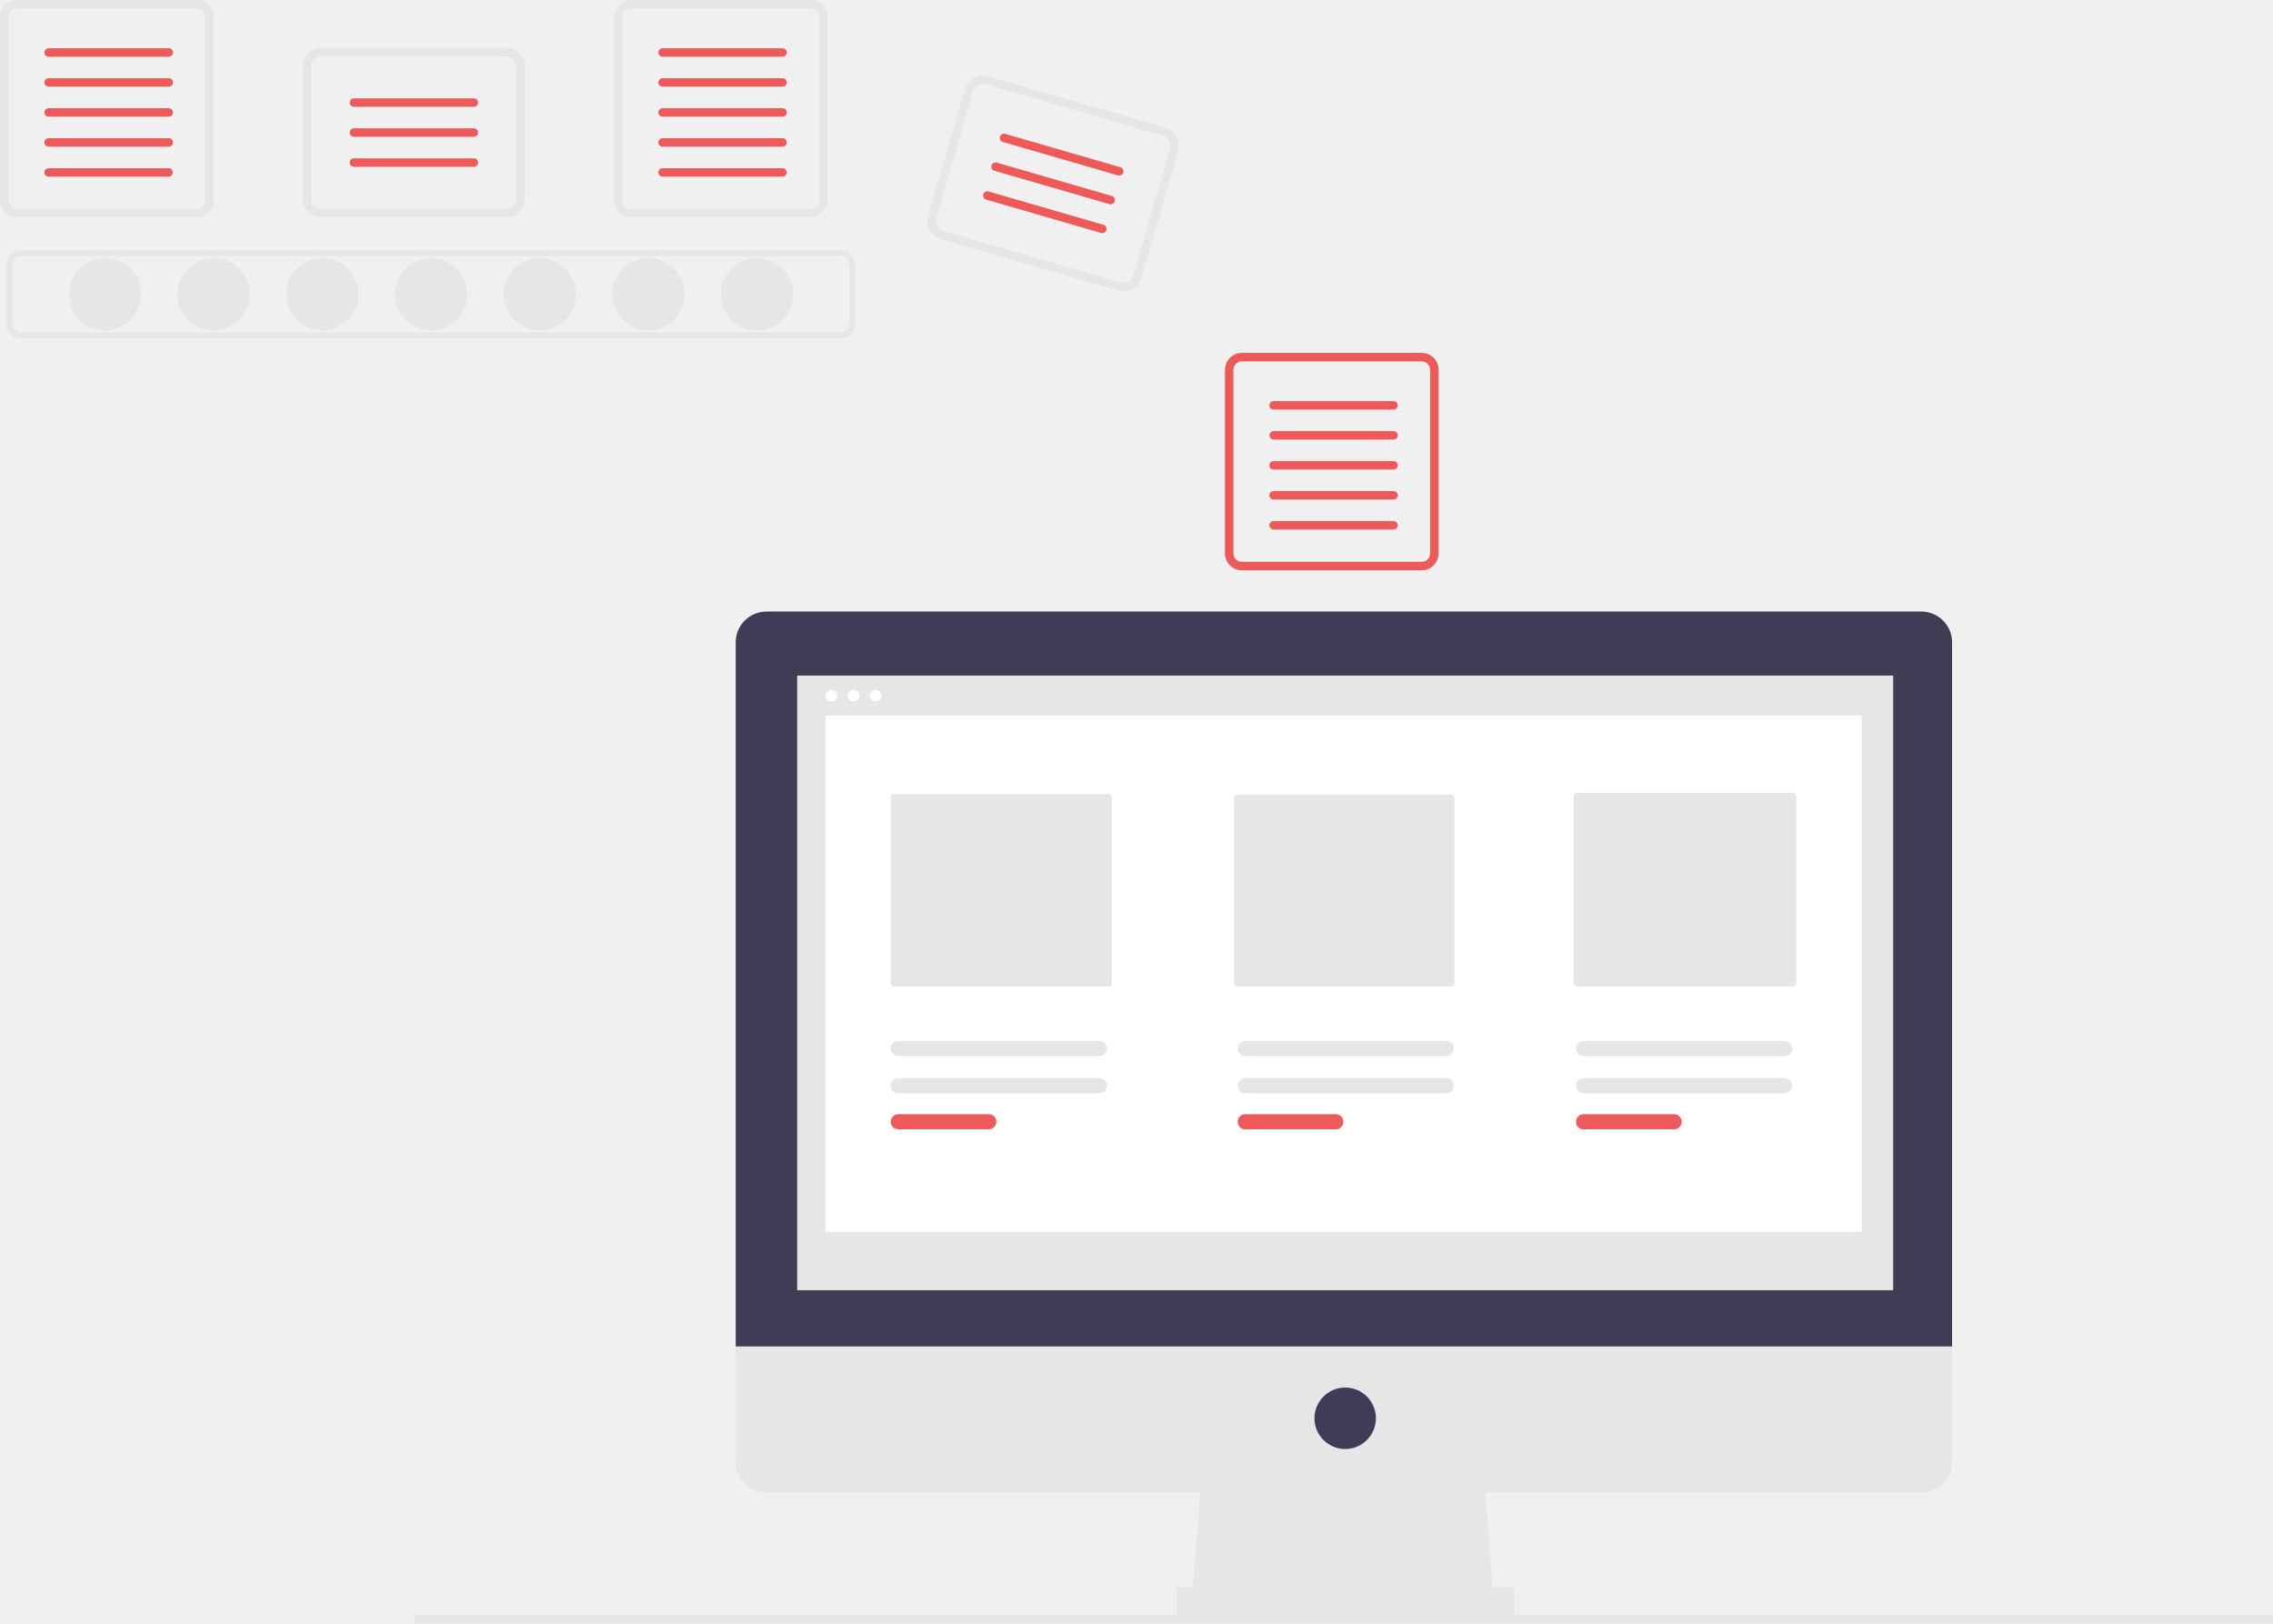
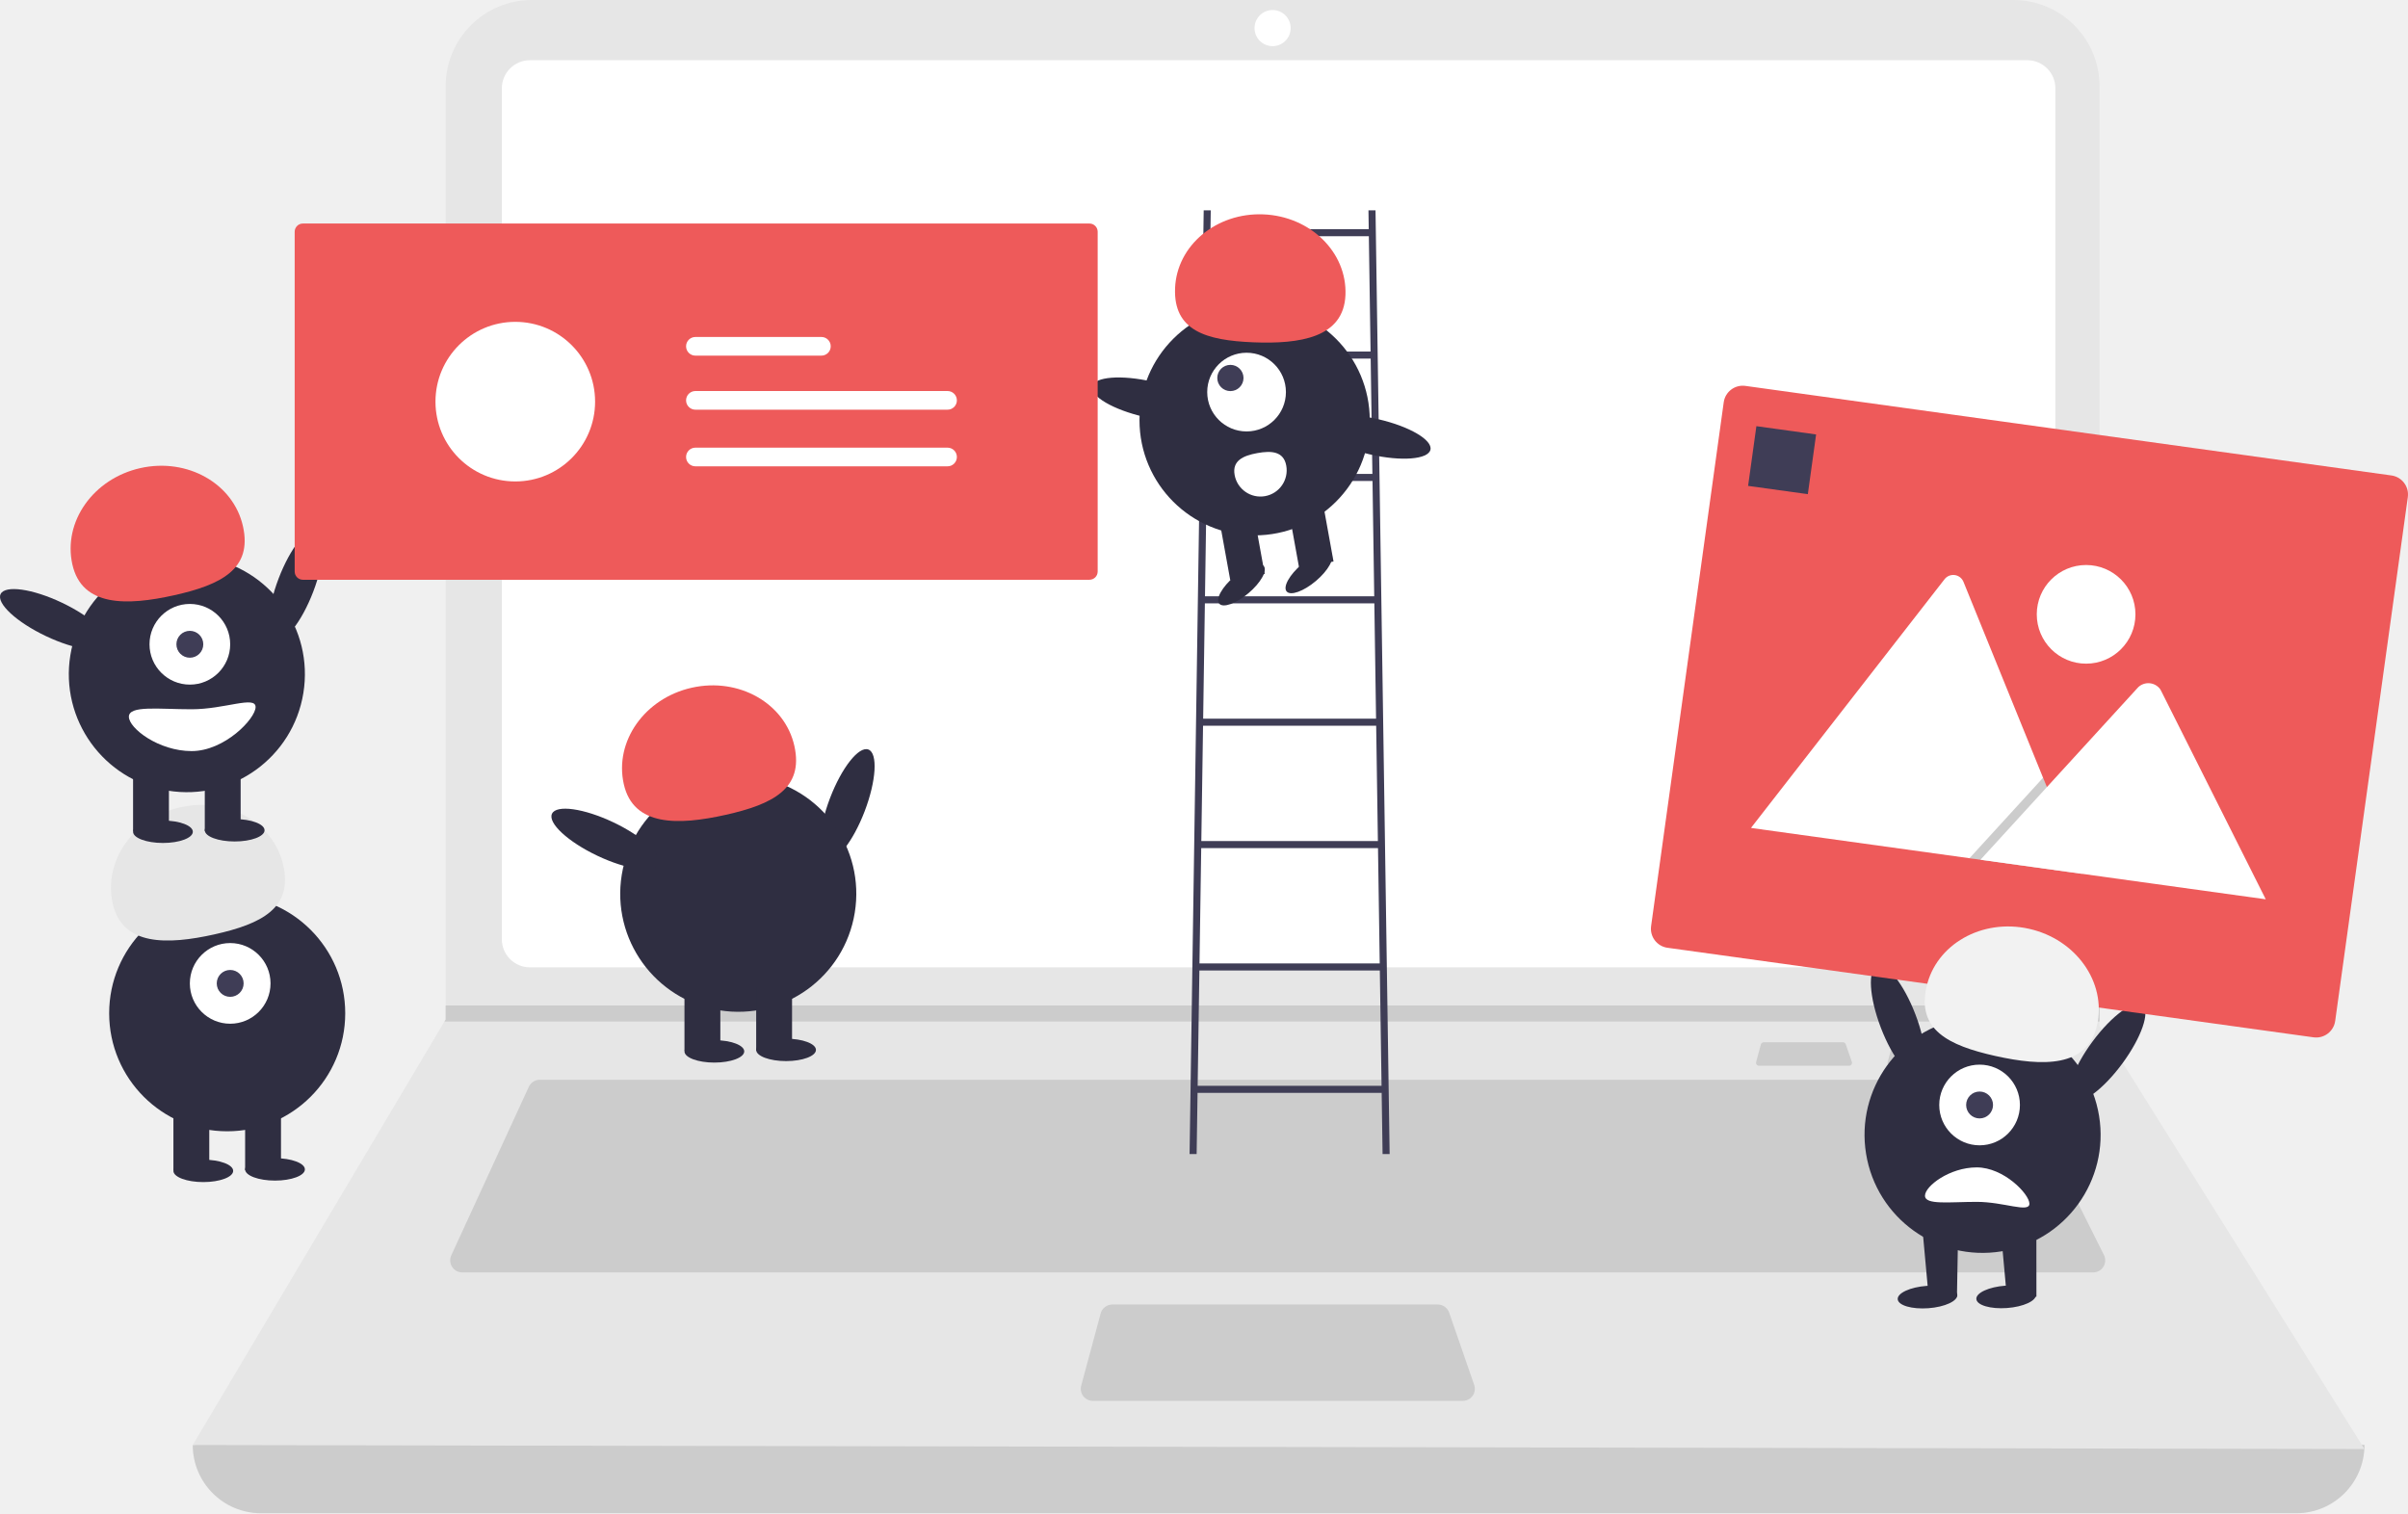
- <svg xmlns="http://www.w3.org/2000/svg" id="e4fde902-34f0-42ac-83bb-70aac2088463" data-name="Layer 1" width="855.418" height="610.775" viewBox="0 0 855.418 610.775">
-   <circle cx="39.536" cy="110.727" r="13.631" fill="#e6e6e6" />
-   <circle cx="80.428" cy="110.727" r="13.631" fill="#e6e6e6" />
-   <circle cx="121.319" cy="110.727" r="13.631" fill="#e6e6e6" />
-   <circle cx="162.211" cy="110.727" r="13.631" fill="#e6e6e6" />
-   <circle cx="203.103" cy="110.727" r="13.631" fill="#e6e6e6" />
-   <circle cx="243.994" cy="110.727" r="13.631" fill="#e6e6e6" />
-   <circle cx="284.886" cy="110.727" r="13.631" fill="#e6e6e6" />
-   <path d="M488.674,271.938H180.329a5.553,5.553,0,0,1-5.547-5.547V244.287a5.553,5.553,0,0,1,5.547-5.547H488.674a5.553,5.553,0,0,1,5.547,5.547V266.391A5.553,5.553,0,0,1,488.674,271.938ZM180.329,240.959a3.332,3.332,0,0,0-3.328,3.328V266.391a3.332,3.332,0,0,0,3.328,3.328H488.674a3.332,3.332,0,0,0,3.328-3.328V244.287a3.332,3.332,0,0,0-3.328-3.328Z" transform="translate(-172.2908 -144.6123)" fill="#e6e6e6" />
-   <path d="M246.317,147.799a3.191,3.191,0,0,1,3.187,3.187V220.049a3.191,3.191,0,0,1-3.187,3.187h-67.652a3.191,3.191,0,0,1-3.187-3.187V150.986a3.191,3.191,0,0,1,3.187-3.187h67.652m0-3.187h-67.652a6.374,6.374,0,0,0-6.374,6.374V220.049a6.374,6.374,0,0,0,6.374,6.374h67.652a6.374,6.374,0,0,0,6.374-6.374V150.986a6.374,6.374,0,0,0-6.374-6.374Z" transform="translate(-172.2908 -144.6123)" fill="#e6e6e6" />
-   <path d="M235.765,165.953H190.628a1.594,1.594,0,1,1,0-3.187h45.137a1.594,1.594,0,1,1,0,3.187Z" transform="translate(-172.2908 -144.6123)" fill="#ee5a5a" />
-   <path d="M235.765,177.238H190.628a1.594,1.594,0,1,1,0-3.187h45.137a1.594,1.594,0,1,1,0,3.187Z" transform="translate(-172.2908 -144.6123)" fill="#ee5a5a" />
-   <path d="M235.765,188.521H190.628a1.594,1.594,0,1,1,0-3.187h45.137a1.594,1.594,0,1,1,0,3.187Z" transform="translate(-172.2908 -144.6123)" fill="#ee5a5a" />
-   <path d="M235.765,199.806H190.628a1.594,1.594,0,1,1,0-3.187h45.137a1.594,1.594,0,1,1,0,3.187Z" transform="translate(-172.2908 -144.6123)" fill="#ee5a5a" />
-   <path d="M235.765,211.091H190.628a1.594,1.594,0,1,1,0-3.187h45.137a1.594,1.594,0,0,1,0,3.187Z" transform="translate(-172.2908 -144.6123)" fill="#ee5a5a" />
-   <path d="M477.378,147.799a3.191,3.191,0,0,1,3.187,3.187V220.049a3.191,3.191,0,0,1-3.187,3.187h-67.652a3.191,3.191,0,0,1-3.187-3.187V150.986a3.191,3.191,0,0,1,3.187-3.187h67.652m0-3.187h-67.652a6.374,6.374,0,0,0-6.374,6.374V220.049a6.374,6.374,0,0,0,6.374,6.374h67.652a6.374,6.374,0,0,0,6.374-6.374V150.986a6.374,6.374,0,0,0-6.374-6.374Z" transform="translate(-172.2908 -144.6123)" fill="#e6e6e6" />
-   <path d="M466.826,165.953H421.689a1.594,1.594,0,1,1,0-3.187h45.137a1.594,1.594,0,0,1,0,3.187Z" transform="translate(-172.2908 -144.6123)" fill="#ee5a5a" />
-   <path d="M466.826,177.238H421.689a1.594,1.594,0,1,1,0-3.187h45.137a1.594,1.594,0,0,1,0,3.187Z" transform="translate(-172.2908 -144.6123)" fill="#ee5a5a" />
-   <path d="M466.826,188.521H421.689a1.594,1.594,0,1,1,0-3.187h45.137a1.594,1.594,0,0,1,0,3.187Z" transform="translate(-172.2908 -144.6123)" fill="#ee5a5a" />
-   <path d="M466.826,199.806H421.689a1.594,1.594,0,1,1,0-3.187h45.137a1.594,1.594,0,0,1,0,3.187Z" transform="translate(-172.2908 -144.6123)" fill="#ee5a5a" />
-   <path d="M466.826,211.091H421.689a1.594,1.594,0,1,1,0-3.187h45.137a1.594,1.594,0,0,1,0,3.187Z" transform="translate(-172.2908 -144.6123)" fill="#ee5a5a" />
-   <path d="M707.317,280.591a3.191,3.191,0,0,1,3.187,3.187v69.063a3.191,3.191,0,0,1-3.187,3.187H639.665a3.191,3.191,0,0,1-3.187-3.187V283.778a3.191,3.191,0,0,1,3.187-3.187h67.652m0-3.187H639.665a6.374,6.374,0,0,0-6.374,6.374v69.063a6.374,6.374,0,0,0,6.374,6.374h67.652a6.374,6.374,0,0,0,6.374-6.374V283.778a6.374,6.374,0,0,0-6.374-6.374Z" transform="translate(-172.2908 -144.6123)" fill="#ee5a5a" />
-   <path d="M696.765,298.744H651.628a1.594,1.594,0,1,1,0-3.187h45.137a1.594,1.594,0,0,1,0,3.187Z" transform="translate(-172.2908 -144.6123)" fill="#ee5a5a" />
-   <path d="M696.765,310.029H651.628a1.594,1.594,0,0,1,0-3.187h45.137a1.594,1.594,0,0,1,0,3.187Z" transform="translate(-172.2908 -144.6123)" fill="#ee5a5a" />
-   <path d="M696.765,321.313H651.628a1.594,1.594,0,1,1,0-3.187h45.137a1.594,1.594,0,0,1,0,3.187Z" transform="translate(-172.2908 -144.6123)" fill="#ee5a5a" />
-   <path d="M696.765,332.597H651.628a1.594,1.594,0,1,1,0-3.187h45.137a1.594,1.594,0,0,1,0,3.187Z" transform="translate(-172.2908 -144.6123)" fill="#ee5a5a" />
-   <path d="M696.765,343.882H651.628a1.594,1.594,0,1,1,0-3.187h45.137a1.594,1.594,0,0,1,0,3.187Z" transform="translate(-172.2908 -144.6123)" fill="#ee5a5a" />
-   <path d="M362.733,226.423H293.309a7.09,7.09,0,0,1-7.081-7.081V169.665a7.09,7.09,0,0,1,7.081-7.082h69.423a7.09,7.09,0,0,1,7.082,7.082V219.342A7.09,7.09,0,0,1,362.733,226.423ZM293.309,165.77a3.899,3.899,0,0,0-3.894,3.895V219.342a3.899,3.899,0,0,0,3.894,3.894h69.423a3.899,3.899,0,0,0,3.895-3.894V169.665a3.9,3.9,0,0,0-3.895-3.895Z" transform="translate(-172.2908 -144.6123)" fill="#e6e6e6" />
-   <path d="M350.59,184.812H305.453a1.594,1.594,0,0,1,0-3.187H350.59a1.594,1.594,0,1,1,0,3.187Z" transform="translate(-172.2908 -144.6123)" fill="#ee5a5a" />
-   <path d="M350.59,196.097H305.453a1.594,1.594,0,0,1,0-3.187H350.59a1.594,1.594,0,1,1,0,3.187Z" transform="translate(-172.2908 -144.6123)" fill="#ee5a5a" />
-   <path d="M350.59,207.381H305.453a1.594,1.594,0,0,1,0-3.187H350.59a1.594,1.594,0,1,1,0,3.187Z" transform="translate(-172.2908 -144.6123)" fill="#ee5a5a" />
-   <path d="M593.091,253.95,526.415,234.614a7.09,7.09,0,0,1-4.829-8.774l13.836-47.711a7.09,7.09,0,0,1,8.774-4.83l66.676,19.336a7.09,7.09,0,0,1,4.829,8.774l-13.836,47.711A7.09,7.09,0,0,1,593.091,253.95Zm-49.783-77.589a3.899,3.899,0,0,0-4.825,2.656L524.647,226.728a3.899,3.899,0,0,0,2.656,4.825l66.676,19.336a3.899,3.899,0,0,0,4.826-2.655l13.836-47.711a3.9,3.9,0,0,0-2.656-4.826Z" transform="translate(-172.2908 -144.6123)" fill="#e6e6e6" />
-   <path d="M593.018,210.604l-43.351-12.572a1.594,1.594,0,0,1,.888-3.061L593.906,207.543a1.594,1.594,0,1,1-.888,3.061Z" transform="translate(-172.2908 -144.6123)" fill="#ee5a5a" />
-   <path d="M589.875,221.442,546.524,208.87a1.594,1.594,0,1,1,.888-3.061L590.763,218.381a1.594,1.594,0,0,1-.888,3.061Z" transform="translate(-172.2908 -144.6123)" fill="#ee5a5a" />
-   <path d="M586.732,232.28l-43.351-12.572a1.594,1.594,0,0,1,.888-3.061l43.351,12.572a1.594,1.594,0,0,1-.888,3.061Z" transform="translate(-172.2908 -144.6123)" fill="#ee5a5a" />
-   <rect x="156.106" y="607.775" width="699.312" height="3" fill="#e6e6e6" />
-   <polygon points="562.14 603.085 448.421 603.085 452.276 552.973 558.285 552.973 562.14 603.085" fill="#e6e6e6" />
-   <rect x="442.639" y="597.303" width="127.21" height="11.565" fill="#e6e6e6" />
-   <path d="M895.371,374.74H460.735a11.565,11.565,0,0,0-11.565,11.565h0V651.327H906.935V386.305a11.565,11.565,0,0,0-11.565-11.565Z" transform="translate(-172.2908 -144.6123)" fill="#3f3d56" />
-   <path d="M449.171,651.327v43.367a11.565,11.565,0,0,0,11.565,11.565H895.371a11.565,11.565,0,0,0,11.565-11.565h0V651.327Z" transform="translate(-172.2908 -144.6123)" fill="#e6e6e6" />
-   <rect x="300.009" y="254.221" width="412.47" height="231.292" fill="#e6e6e6" />
-   <circle cx="506.244" cy="533.698" r="11.565" fill="#3f3d56" />
-   <circle cx="312.87" cy="261.795" r="2.195" fill="#fff" />
-   <circle cx="321.2" cy="261.795" r="2.195" fill="#fff" />
-   <circle cx="329.531" cy="261.795" r="2.195" fill="#fff" />
-   <rect x="310.675" y="269.253" width="389.916" height="194.247" fill="#fff" />
-   <path d="M508.885,443.411a1.38,1.38,0,0,0-1.378,1.378v69.676a1.38,1.38,0,0,0,1.378,1.378H589.349a1.38,1.38,0,0,0,1.378-1.378V444.79a1.38,1.38,0,0,0-1.378-1.378Z" transform="translate(-172.2908 -144.6123)" fill="#e6e6e6" />
-   <path d="M638.081,443.635a1.38,1.38,0,0,0-1.379,1.378v69.452a1.38,1.38,0,0,0,1.379,1.378h80.208a1.38,1.38,0,0,0,1.378-1.378V445.014a1.38,1.38,0,0,0-1.378-1.378Z" transform="translate(-172.2908 -144.6123)" fill="#e6e6e6" />
-   <path d="M765.922,442.907a1.38,1.38,0,0,0-1.378,1.378v70.18a1.38,1.38,0,0,0,1.378,1.378h81.042a1.38,1.38,0,0,0,1.378-1.378V444.286a1.38,1.38,0,0,0-1.378-1.378Z" transform="translate(-172.2908 -144.6123)" fill="#e6e6e6" />
-   <path d="M510.356,550.333a2.85,2.85,0,0,0,0,5.7h75.652a2.85,2.85,0,0,0,0-5.7Z" transform="translate(-172.2908 -144.6123)" fill="#e6e6e6" />
-   <path d="M510.356,563.889a2.85,2.85,0,0,0,0,5.7h34.062a2.85,2.85,0,0,0,0-5.7Z" transform="translate(-172.2908 -144.6123)" fill="#ee5a5a" />
-   <path d="M640.94,550.333a2.85,2.85,0,0,0,0,5.7h75.652a2.85,2.85,0,0,0,0-5.7Z" transform="translate(-172.2908 -144.6123)" fill="#e6e6e6" />
-   <path d="M640.94,563.889a2.85,2.85,0,0,0,0,5.7h34.062a2.85,2.85,0,0,0,0-5.7Z" transform="translate(-172.2908 -144.6123)" fill="#ee5a5a" />
-   <path d="M768.26,550.333a2.85,2.85,0,0,0,0,5.7h75.652a2.85,2.85,0,0,0,0-5.7Z" transform="translate(-172.2908 -144.6123)" fill="#e6e6e6" />
-   <path d="M510.356,536.333a2.85,2.85,0,0,0,0,5.7h75.652a2.85,2.85,0,0,0,0-5.7Z" transform="translate(-172.2908 -144.6123)" fill="#e6e6e6" />
-   <path d="M640.94,536.333a2.85,2.85,0,0,0,0,5.7h75.652a2.85,2.85,0,0,0,0-5.7Z" transform="translate(-172.2908 -144.6123)" fill="#e6e6e6" />
-   <path d="M768.26,536.333a2.85,2.85,0,0,0,0,5.7h75.652a2.85,2.85,0,0,0,0-5.7Z" transform="translate(-172.2908 -144.6123)" fill="#e6e6e6" />
-   <path d="M768.26,563.889a2.85,2.85,0,0,0,0,5.7H802.322a2.85,2.85,0,0,0,0-5.7Z" transform="translate(-172.2908 -144.6123)" fill="#ee5a5a" />
+ <svg xmlns="http://www.w3.org/2000/svg" id="f241e7b9-92bc-4a39-8e1f-dd6f59c49ece" data-name="Layer 1" width="878.64" height="552.215" viewBox="0 0 878.64 552.215">
+   <path d="M998.543,726.107H255.909a24.901,24.901,0,0,1-24.901-24.901v0q403.807-46.93,792.435,0v0A24.901,24.901,0,0,1,998.543,726.107Z" transform="translate(-160.6798 -173.8927)" fill="#ccc" />
+   <path d="M1023.444,702.671,231.008,701.206l91.84-154.532.439-.732V205.37a31.475,31.475,0,0,1,31.478-31.478H895.292a31.475,31.475,0,0,1,31.478,31.478v342.915Z" transform="translate(-160.6798 -173.8927)" fill="#e6e6e6" />
+   <path d="M354.048,195.864a10.265,10.265,0,0,0-10.253,10.253V516.647a10.265,10.265,0,0,0,10.253,10.253H900.404a10.266,10.266,0,0,0,10.253-10.253V206.117a10.265,10.265,0,0,0-10.253-10.253Z" transform="translate(-160.6798 -173.8927)" fill="#fff" />
+   <path d="M357.639,567.913a4.406,4.406,0,0,0-3.992,2.558l-28.299,61.52a4.394,4.394,0,0,0,3.992,6.231H924.45a4.394,4.394,0,0,0,3.929-6.36l-30.76-61.52a4.372,4.372,0,0,0-3.929-2.429Z" transform="translate(-160.6798 -173.8927)" fill="#ccc" />
+   <circle cx="464.349" cy="10.253" r="6.591" fill="#fff" />
+   <path d="M566.534,649.94a4.401,4.401,0,0,0-4.243,3.251l-7.099,26.366a4.394,4.394,0,0,0,4.243,5.537H694.433a4.393,4.393,0,0,0,4.151-5.832l-9.126-26.366a4.397,4.397,0,0,0-4.153-2.957Z" transform="translate(-160.6798 -173.8927)" fill="#ccc" />
+   <polygon points="766.09 366.922 766.09 372.782 162.169 372.782 162.623 372.049 162.623 366.922 766.09 366.922" fill="#ccc" />
+   <path d="M852.227,554.237a1.072,1.072,0,0,0-1.033.792l-1.729,6.42a1.07,1.07,0,0,0,1.033,1.348H883.372a1.07,1.07,0,0,0,1.011-1.42l-2.222-6.42a1.071,1.071,0,0,0-1.011-.72Z" transform="translate(-160.6798 -173.8927)" fill="#ccc" />
+   <path d="M804.227,554.237a1.072,1.072,0,0,0-1.033.792l-1.729,6.42a1.07,1.07,0,0,0,1.033,1.348H835.372a1.07,1.07,0,0,0,1.011-1.42l-2.222-6.42a1.071,1.071,0,0,0-1.011-.72Z" transform="translate(-160.6798 -173.8927)" fill="#ccc" />
+   <path d="M665.161,595.032h2.576l-5.153-344.388h-2.576l.103,6.871H602.364l.103-6.871h-2.576l-5.153,344.388h2.576l.334-22.329h67.179Zm-3.714-248.2H601.028l.63-42.082h59.16Zm.039,2.576.63,42.082h-61.756l.63-42.082Zm.668,44.659.63,42.082H599.691l.63-42.082Zm.668,44.659.63,42.082H599.023l.63-42.082Zm.668,44.659.63,42.082H598.355l.63-42.082ZM660.15,260.091l.63,42.082H601.696l.63-42.082ZM597.687,570.126l.63-42.082h65.842l.63,42.082Z" transform="translate(-160.6798 -173.8927)" fill="#3f3d56" />
+   <circle cx="457.794" cy="153.358" r="42.012" fill="#2f2e41" />
+   <rect x="632.562" y="357.238" width="12.763" height="22.867" transform="translate(-216.1336 -54.17899) rotate(-10.26106)" fill="#2f2e41" />
+   <rect x="607.444" y="361.785" width="12.763" height="22.867" transform="translate(-217.3453 -58.58065) rotate(-10.26106)" fill="#2f2e41" />
+   <ellipse cx="613.672" cy="387.298" rx="10.636" ry="3.989" transform="translate(-265.6056 314.4538) rotate(-40.26106)" fill="#2f2e41" />
+   <ellipse cx="638.267" cy="382.846" rx="10.636" ry="3.989" transform="translate(-256.9018 329.2941) rotate(-40.26106)" fill="#2f2e41" />
+   <circle cx="454.853" cy="143.081" r="14.359" fill="#fff" />
+   <circle cx="448.952" cy="137.934" r="4.786" fill="#3f3d56" />
+   <path d="M651.616,281.545c.632-15.554-12.773-28.728-29.941-29.425s-31.597,11.346-32.229,26.9,11.302,19.087,28.47,19.785S650.984,297.099,651.616,281.545Z" transform="translate(-160.6798 -173.8927)" fill="#ee5a5a" />
+   <ellipse cx="579.682" cy="319.596" rx="6.594" ry="21.006" transform="translate(-22.02934 639.3272) rotate(-77.0899)" fill="#2f2e41" />
+   <ellipse cx="662.15" cy="333.311" rx="6.594" ry="21.006" transform="translate(28.6462 730.3615) rotate(-77.0899)" fill="#2f2e41" />
+   <path d="M630.013,343.807a9.572,9.572,0,1,1-18.835,3.429l-.003-.018c-.942-5.202,3.08-7.043,8.283-7.985S629.071,338.605,630.013,343.807Z" transform="translate(-160.6798 -173.8927)" fill="#fff" />
+   <ellipse cx="469.866" cy="467.526" rx="21.534" ry="6.76" transform="translate(-295.2829 565.6119) rotate(-69.08217)" fill="#2f2e41" />
+   <circle cx="430.059" cy="500.048" r="43.067" transform="translate(-293.1005 670.5622) rotate(-80.78252)" fill="#2f2e41" />
+   <rect x="249.753" y="359.955" width="13.084" height="23.442" fill="#2f2e41" />
+   <rect x="275.921" y="359.955" width="13.084" height="23.442" fill="#2f2e41" />
+   <ellipse cx="260.656" cy="383.67" rx="10.903" ry="4.089" fill="#2f2e41" />
+   <ellipse cx="286.824" cy="383.125" rx="10.903" ry="4.089" fill="#2f2e41" />
+   <path d="M388.282,459.997c-3.477-15.574,7.639-31.31,24.829-35.149s33.944,5.675,37.422,21.249-7.915,21.318-25.105,25.156S391.759,475.571,388.282,459.997Z" transform="translate(-160.6798 -173.8927)" fill="#ee5a5a" />
+   <ellipse cx="381.55" cy="480.065" rx="6.76" ry="21.534" transform="translate(-376.387 445.1919) rotate(-64.62574)" fill="#2f2e41" />
+   <circle cx="82.901" cy="369.763" r="43.067" fill="#2f2e41" />
+   <rect x="63.275" y="403.563" width="13.084" height="23.442" fill="#2f2e41" />
+   <rect x="89.443" y="403.563" width="13.084" height="23.442" fill="#2f2e41" />
+   <ellipse cx="74.178" cy="427.277" rx="10.903" ry="4.089" fill="#2f2e41" />
+   <ellipse cx="100.346" cy="426.732" rx="10.903" ry="4.089" fill="#2f2e41" />
+   <circle cx="83.991" cy="358.86" r="14.719" fill="#fff" />
+   <circle cx="83.991" cy="358.86" r="4.906" fill="#3f3d56" />
+   <path d="M201.804,503.604c-3.477-15.574,7.639-31.31,24.829-35.149s33.944,5.675,37.422,21.249-7.915,21.318-25.105,25.156S205.281,519.178,201.804,503.604Z" transform="translate(-160.6798 -173.8927)" fill="#e6e6e6" />
+   <ellipse cx="268.669" cy="387.383" rx="21.534" ry="6.76" transform="translate(-349.786 326.1453) rotate(-69.08217)" fill="#2f2e41" />
+   <circle cx="228.861" cy="419.905" r="43.067" transform="translate(-382.9613 404.6576) rotate(-80.78252)" fill="#2f2e41" />
+   <rect x="48.556" y="279.812" width="13.084" height="23.442" fill="#2f2e41" />
+   <rect x="74.723" y="279.812" width="13.084" height="23.442" fill="#2f2e41" />
+   <ellipse cx="59.459" cy="303.527" rx="10.903" ry="4.089" fill="#2f2e41" />
+   <ellipse cx="85.627" cy="302.982" rx="10.903" ry="4.089" fill="#2f2e41" />
+   <circle cx="69.272" cy="235.11" r="14.719" fill="#fff" />
+   <circle cx="69.272" cy="235.11" r="4.906" fill="#3f3d56" />
+   <path d="M187.085,379.854c-3.477-15.574,7.639-31.31,24.829-35.149s33.944,5.675,37.422,21.249-7.915,21.318-25.105,25.156S190.562,395.428,187.085,379.854Z" transform="translate(-160.6798 -173.8927)" fill="#ee5a5a" />
+   <ellipse cx="180.353" cy="399.922" rx="6.76" ry="21.534" transform="translate(-418.9539 217.6053) rotate(-64.62574)" fill="#2f2e41" />
+   <path d="M207.707,435.442c0,4.215,10.853,12.539,22.897,12.539s23.335-11.867,23.335-16.082-11.292.818-23.335.818S207.707,431.227,207.707,435.442Z" transform="translate(-160.6798 -173.8927)" fill="#fff" />
+   <path d="M271.204,255.461a3.003,3.003,0,0,0-3,3v124a3.003,3.003,0,0,0,3,3h287a3.003,3.003,0,0,0,3-3v-124a3.003,3.003,0,0,0-3-3Z" transform="translate(-160.6798 -173.8927)" fill="#ee5a5a" />
+   <circle cx="188.018" cy="146.569" r="29.121" fill="#fff" />
+   <path id="b71acdfd-6a55-428e-917a-53f192cb0203" data-name="Path 40" d="M414.423,316.587a3.405,3.405,0,0,0,0,6.81h91.946a3.405,3.405,0,1,0,.112-6.81q-.056-.001-.112,0Z" transform="translate(-160.6798 -173.8927)" fill="#fff" />
+   <path id="ad4fbcfa-41b0-45f9-a593-23b6dc3fe165" data-name="Path 40" d="M414.423,296.86a3.405,3.405,0,0,0,0,6.81H460.339a3.405,3.405,0,1,0,.112-6.81q-.056-.001-.112,0Z" transform="translate(-160.6798 -173.8927)" fill="#fff" />
+   <path id="bce2a7cd-a325-424d-9b3a-f63d1dad5aba" data-name="Path 40" d="M414.423,337.253a3.405,3.405,0,0,0,0,6.81h91.946a3.405,3.405,0,1,0,.112-6.81q-.056-.001-.112,0Z" transform="translate(-160.6798 -173.8927)" fill="#fff" />
+   <ellipse cx="853.282" cy="546.503" rx="6.76" ry="21.534" transform="translate(-299.5601 166.7718) rotate(-20.91783)" fill="#2f2e41" />
+   <circle cx="884.09" cy="588.025" r="43.067" transform="translate(-243.4551 -24.68433) rotate(-9.21747)" fill="#2f2e41" />
+   <polygon points="743.035 447.932 729.952 447.932 732.512 476.005 743.058 473.14 743.035 447.932" fill="#2f2e41" />
+   <polygon points="714.512 448.005 701.428 448.005 703.988 476.078 714.058 473.14 714.512 448.005" fill="#2f2e41" />
+   <ellipse cx="863.998" cy="647.212" rx="10.903" ry="4.089" transform="translate(-205.5736 -109.1681) rotate(-4.18164)" fill="#2f2e41" />
+   <circle cx="722.319" cy="403.229" r="14.719" fill="#fff" />
+   <circle cx="722.319" cy="403.229" r="4.906" fill="#3f3d56" />
+   <ellipse cx="929.598" cy="558.041" rx="21.534" ry="6.76" transform="translate(-232.2512 800.3487) rotate(-53.5499)" fill="#2f2e41" />
+   <path d="M863.077,610.231c0-3.474,8.945-10.334,18.871-10.334s19.232,9.78,19.232,13.254-9.307-.674-19.232-.674S863.077,613.705,863.077,610.231Z" transform="translate(-160.6798 -173.8927)" fill="#fff" />
+   <path d="M1004.857,552.434,769.111,519.753a7.008,7.008,0,0,1-5.972-7.895l26.502-191.172a7.008,7.008,0,0,1,7.895-5.972l235.746,32.681a7.008,7.008,0,0,1,5.972,7.895L1012.751,546.462A7.008,7.008,0,0,1,1004.857,552.434Z" transform="translate(-160.6798 -173.8927)" fill="#ee5a5a" />
+   <path d="M920.402,492.772,800.048,476.088a2.477,2.477,0,0,1-.445-.098l70.591-90.706a4.024,4.024,0,0,1,6.938.962l29.029,71.462,1.391,3.42Z" transform="translate(-160.6798 -173.8927)" fill="#fff" />
+   <polygon points="759.722 318.879 718.63 313.183 742.864 286.679 744.609 284.77 745.481 283.815 746.872 287.235 759.722 318.879" opacity="0.2" style="isolation:isolate" />
+   <path d="M987.415,502.062,883.318,487.631l24.234-26.504,1.744-1.909,31.579-34.54a5.37,5.37,0,0,1,7.961.622,4.796,4.796,0,0,1,.313.524Z" transform="translate(-160.6798 -173.8927)" fill="#fff" />
+   <circle cx="761.186" cy="224.184" r="18" fill="#fff" />
+   <rect x="799.941" y="330.812" width="22" height="22" transform="matrix(0.99053, 0.13732, -0.13732, 0.99053, -106.062, -282.0096)" fill="#3f3d56" />
+   <path d="M925.866,547.973c3.477-15.574-7.639-31.31-24.829-35.149s-33.944,5.675-37.422,21.249,7.915,21.318,25.105,25.156S922.389,563.547,925.866,547.973Z" transform="translate(-160.6798 -173.8927)" fill="#f2f2f2" />
+   <ellipse cx="892.69" cy="647.142" rx="10.903" ry="4.089" transform="translate(-205.4922 -107.0761) rotate(-4.18164)" fill="#2f2e41" />
</svg>
